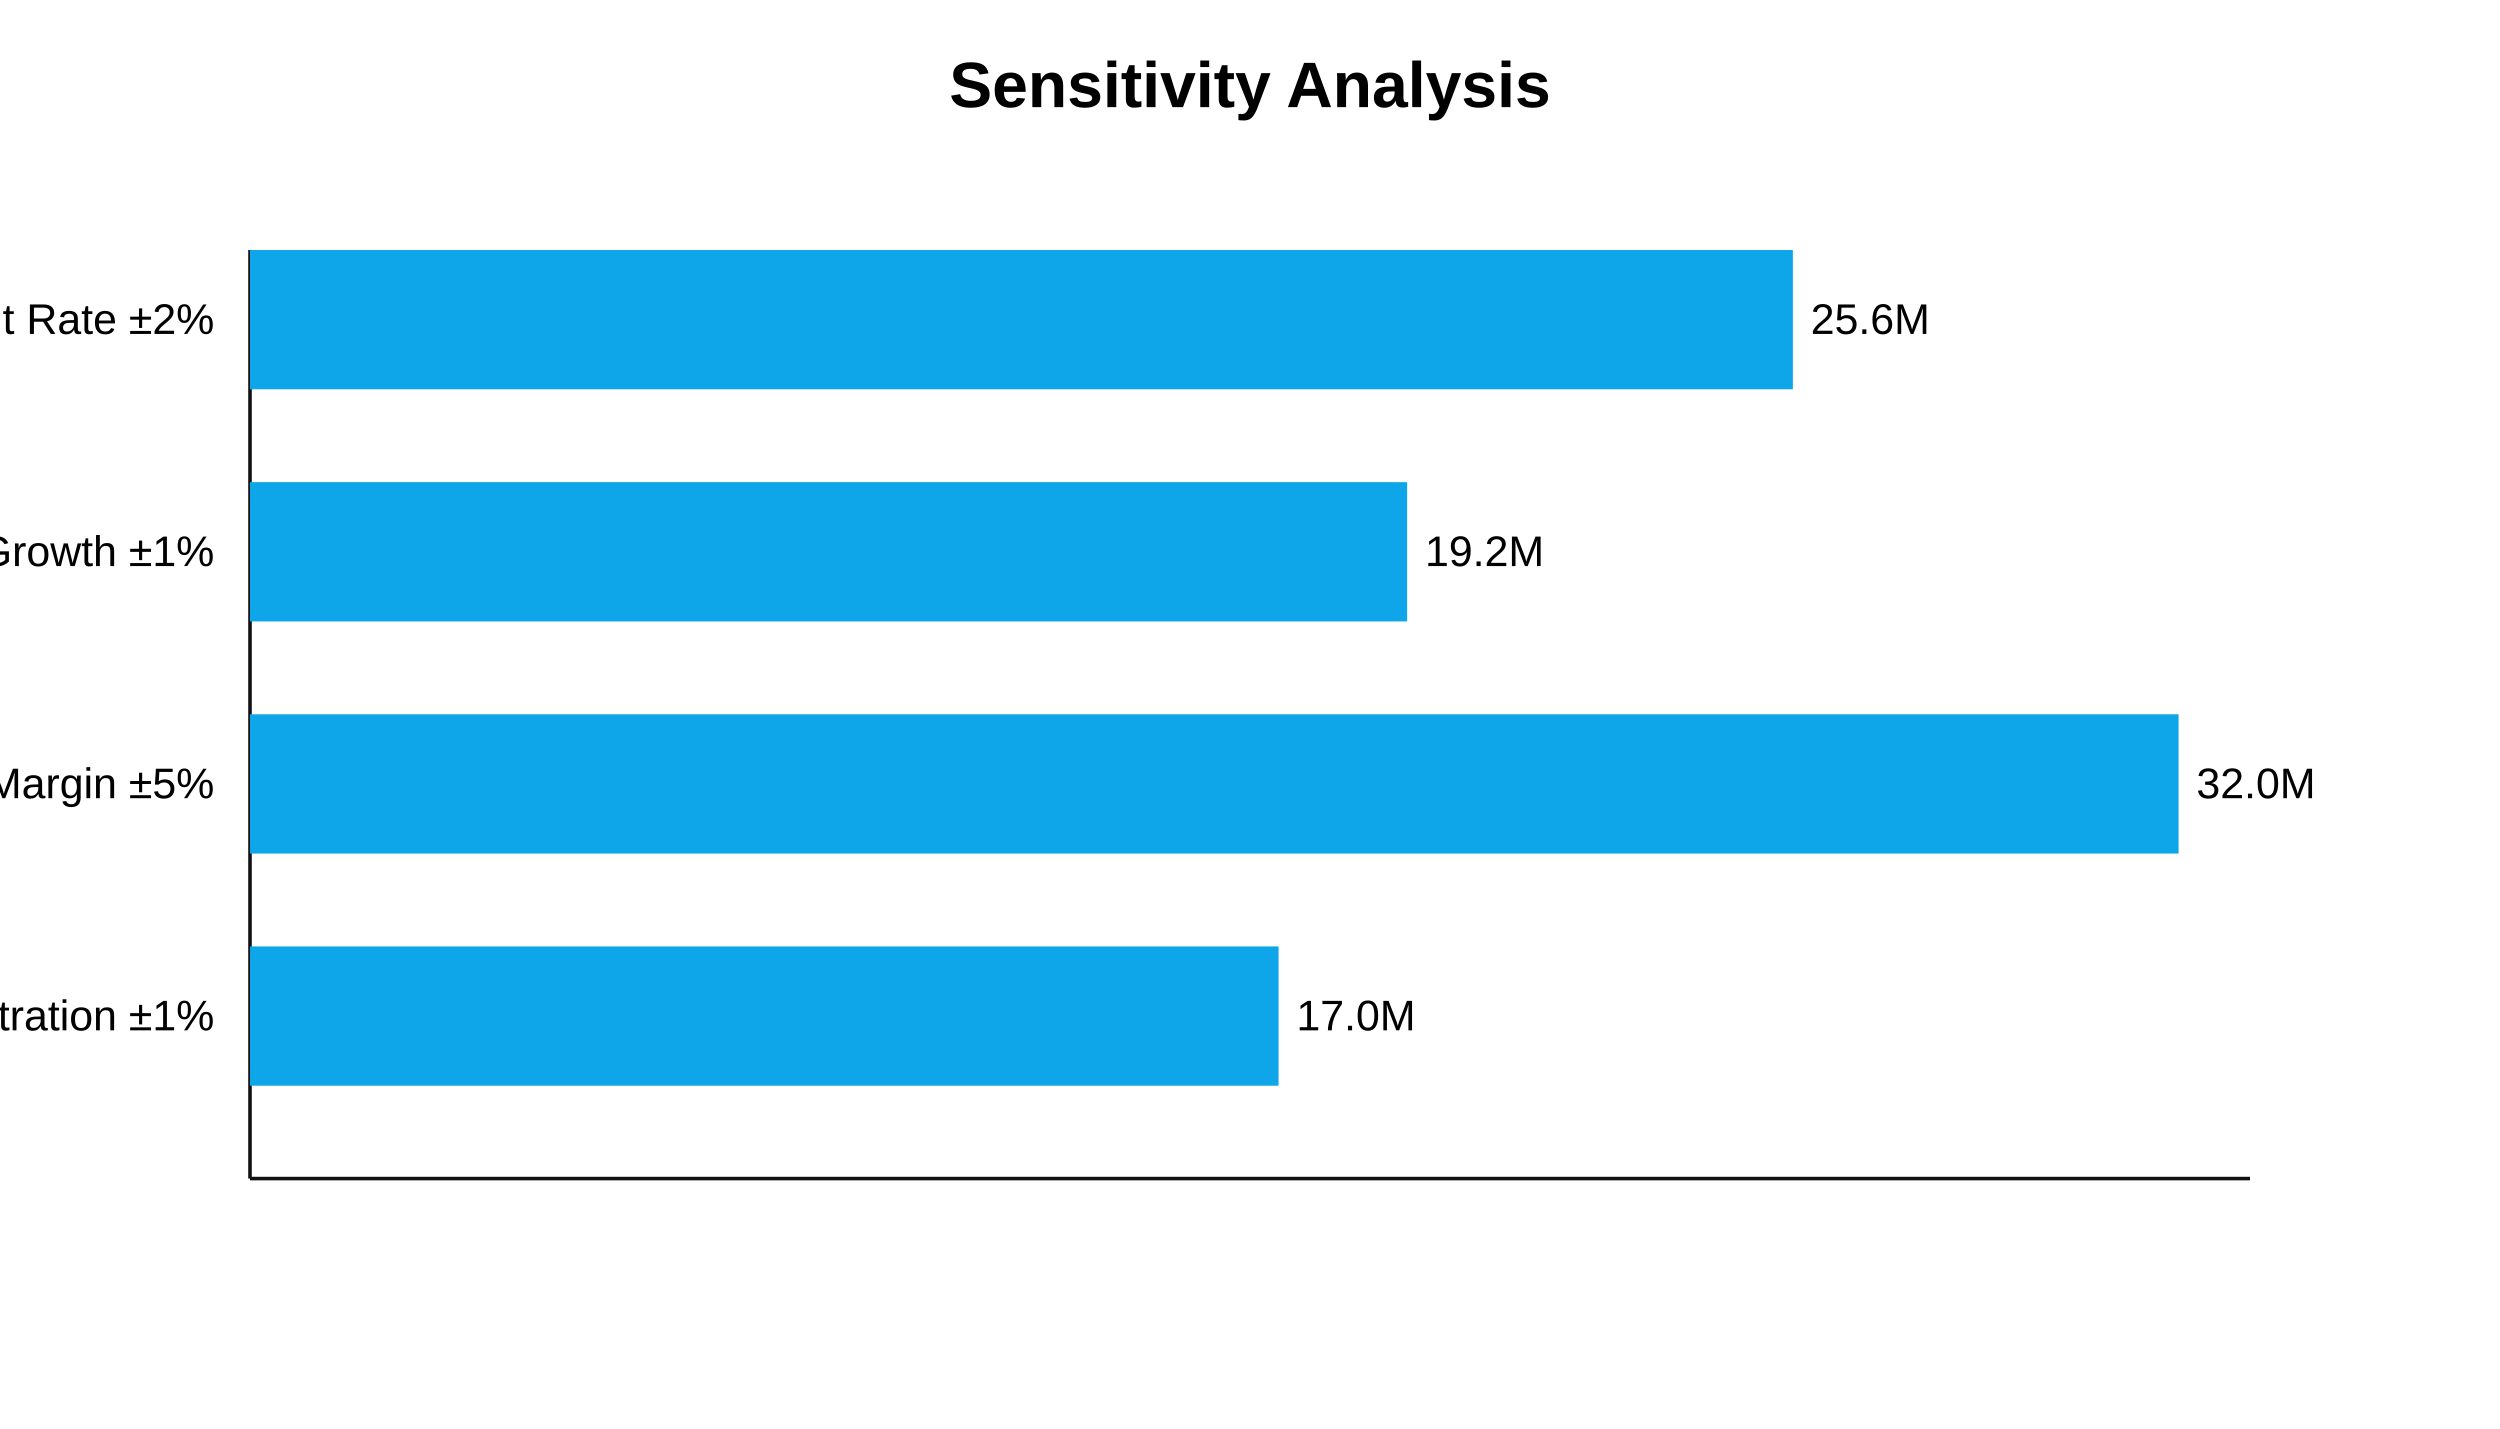
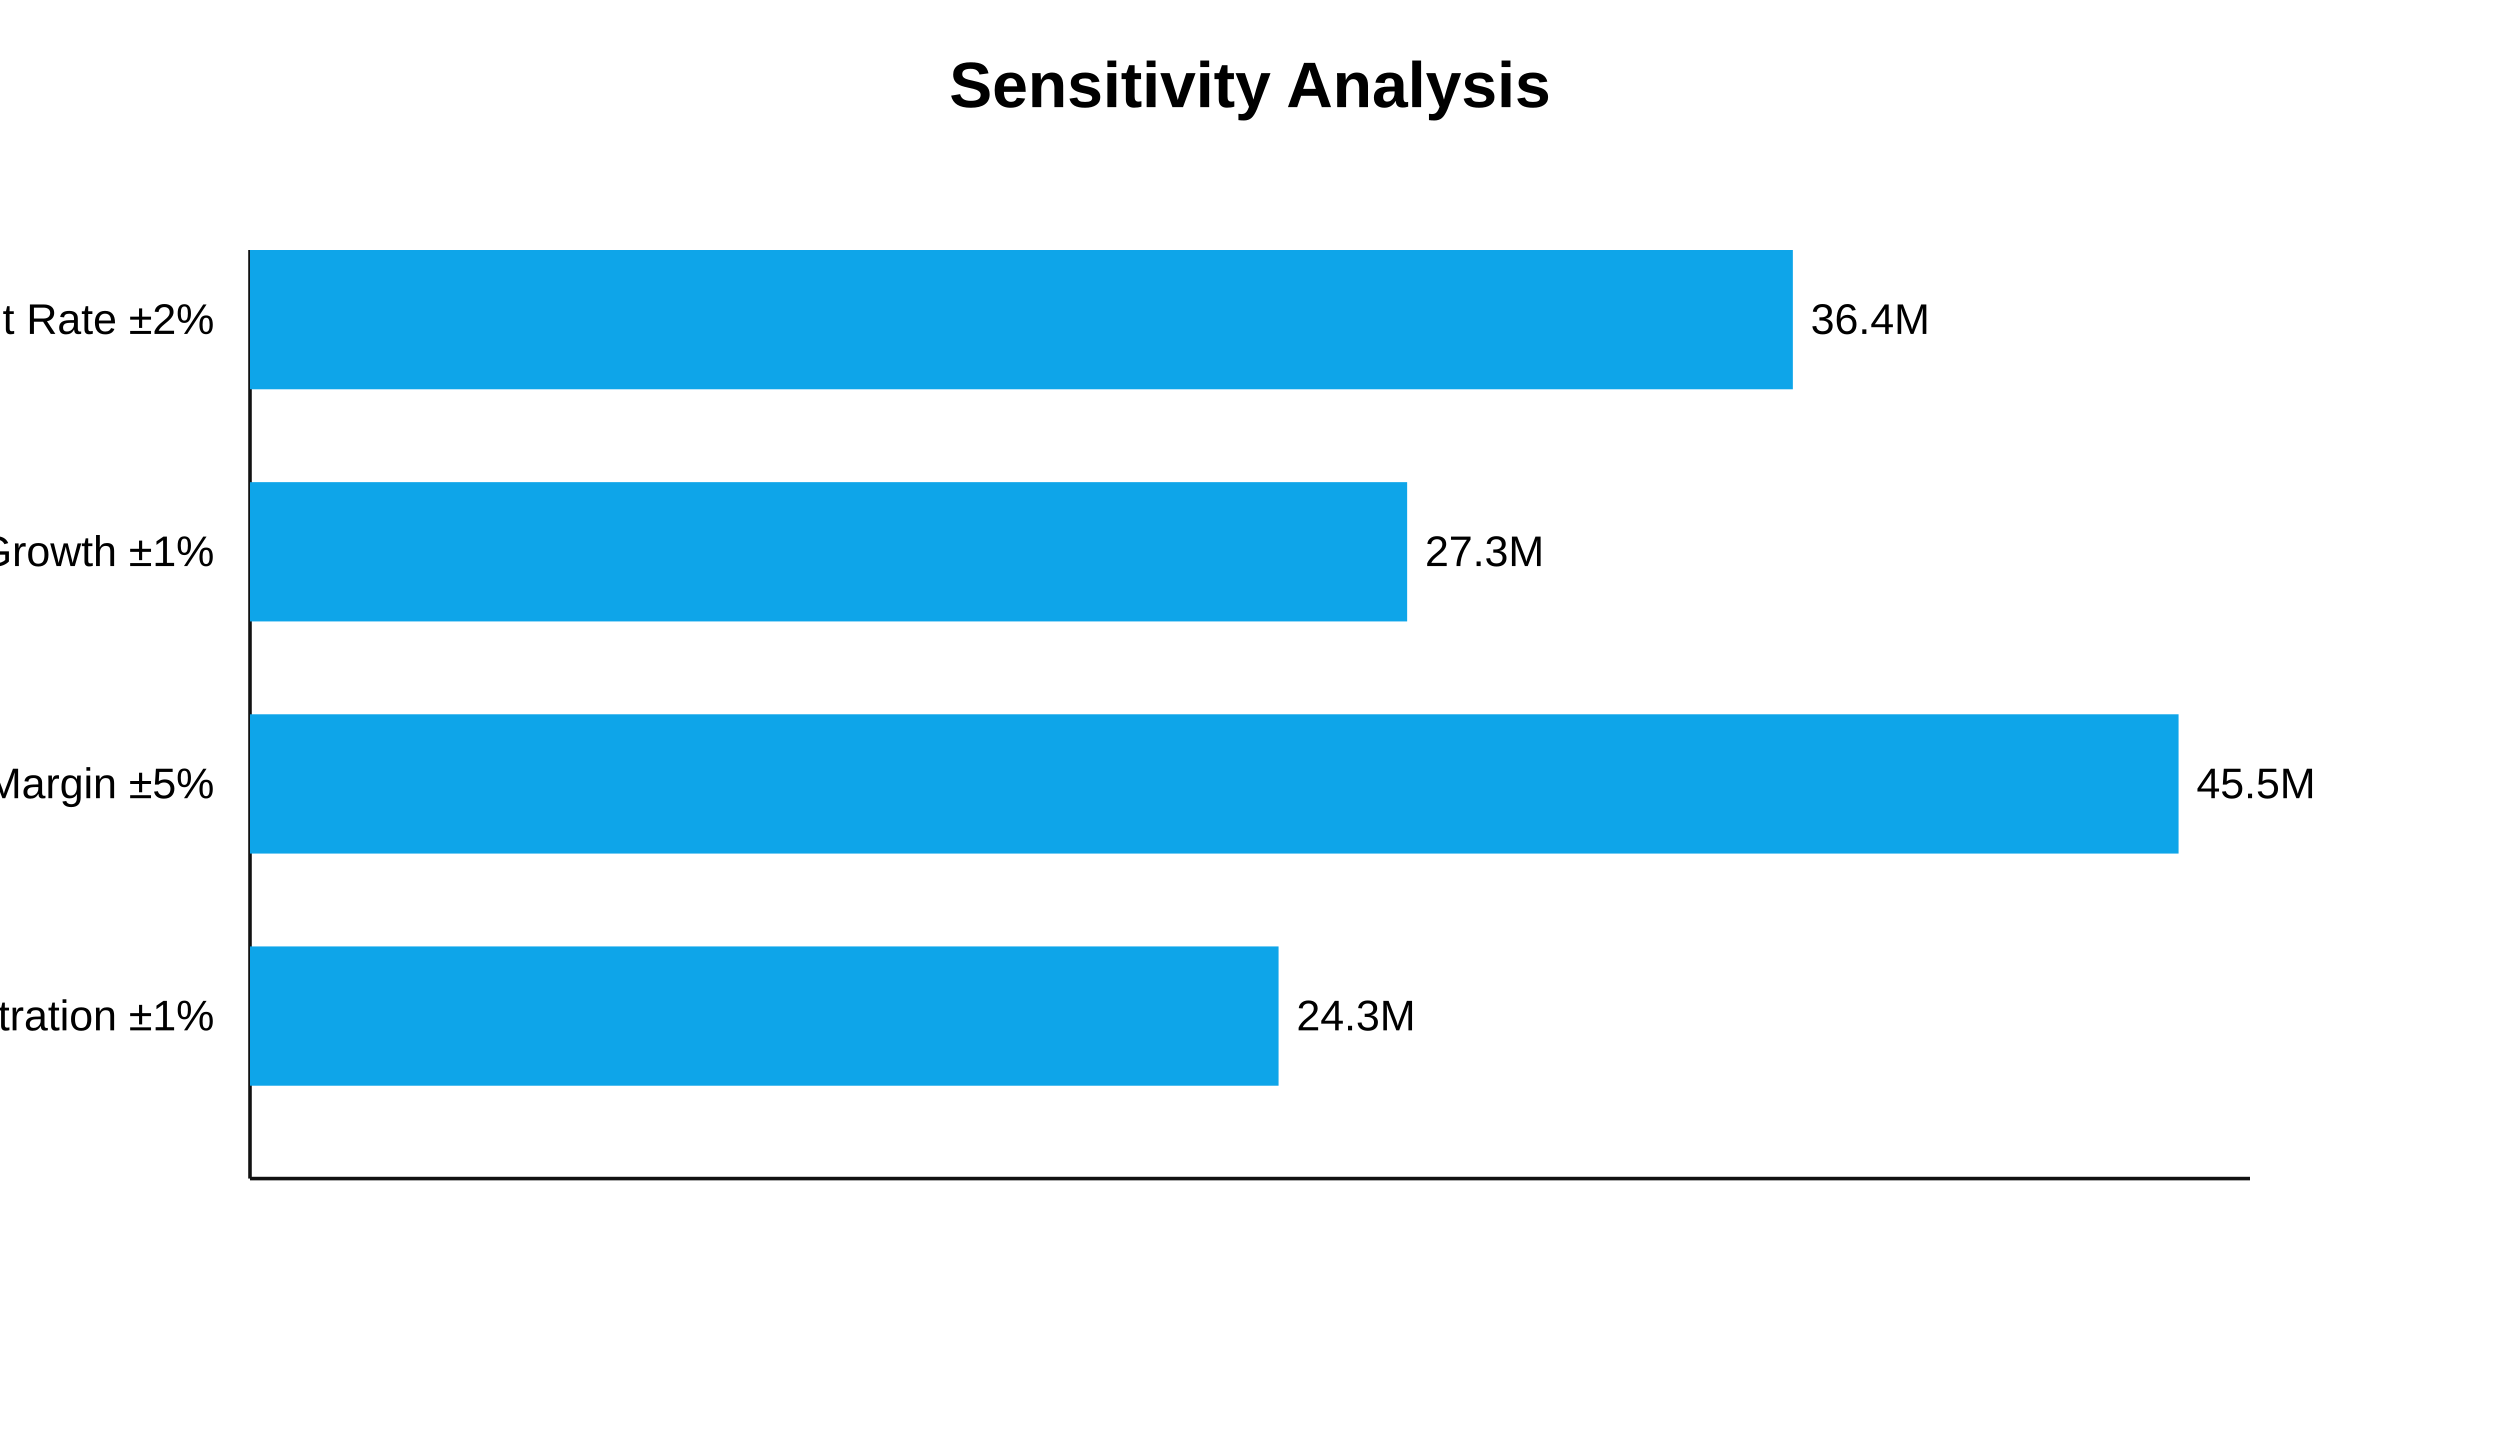
<svg xmlns="http://www.w3.org/2000/svg" width="700" height="400" viewBox="0 0 700 400">
  <style>text{font-family:Arial} .title{font-size:18px;font-weight:bold} .label{font-size:12px}</style>
  <text x="350.0" y="30" text-anchor="middle" class="title">Sensitivity Analysis</text>
  <line x1="70" y1="330" x2="630" y2="330" stroke="#111" />
  <line x1="70" y1="70" x2="70" y2="330" stroke="#111" />
  <rect x="70" y="70.0" width="432.0" height="39.0" fill="#0EA5E9" />
-   <text x="507.0" y="93.5" class="label">25.6M</text>
+   <text x="507.0" y="93.5" class="label">36.4M</text>
  <text x="60" y="93.5" text-anchor="end" class="label">Discount Rate ±2%</text>
-   <rect x="70" y="135.0" width="324.0" height="39.0" fill="#0EA5E9" />
-   <text x="399.0" y="158.5" class="label">19.2M</text>
+   <rect x="70" y="135.0" width="324" height="39.0" fill="#0EA5E9" />
+   <text x="399" y="158.5" class="label">27.3M</text>
  <text x="60" y="158.5" text-anchor="end" class="label">Terminal Growth ±1%</text>
  <rect x="70" y="200.0" width="540.0" height="39.0" fill="#0EA5E9" />
-   <text x="615.0" y="223.5" class="label">32.0M</text>
+   <text x="615.0" y="223.5" class="label">45.5M</text>
  <text x="60" y="223.5" text-anchor="end" class="label">EBITDA Margin ±5%</text>
  <rect x="70" y="265.0" width="288" height="39.0" fill="#0EA5E9" />
-   <text x="363" y="288.5" class="label">17.0M</text>
+   <text x="363" y="288.5" class="label">24.3M</text>
  <text x="60" y="288.5" text-anchor="end" class="label">SAM Penetration ±1%</text>
</svg>
